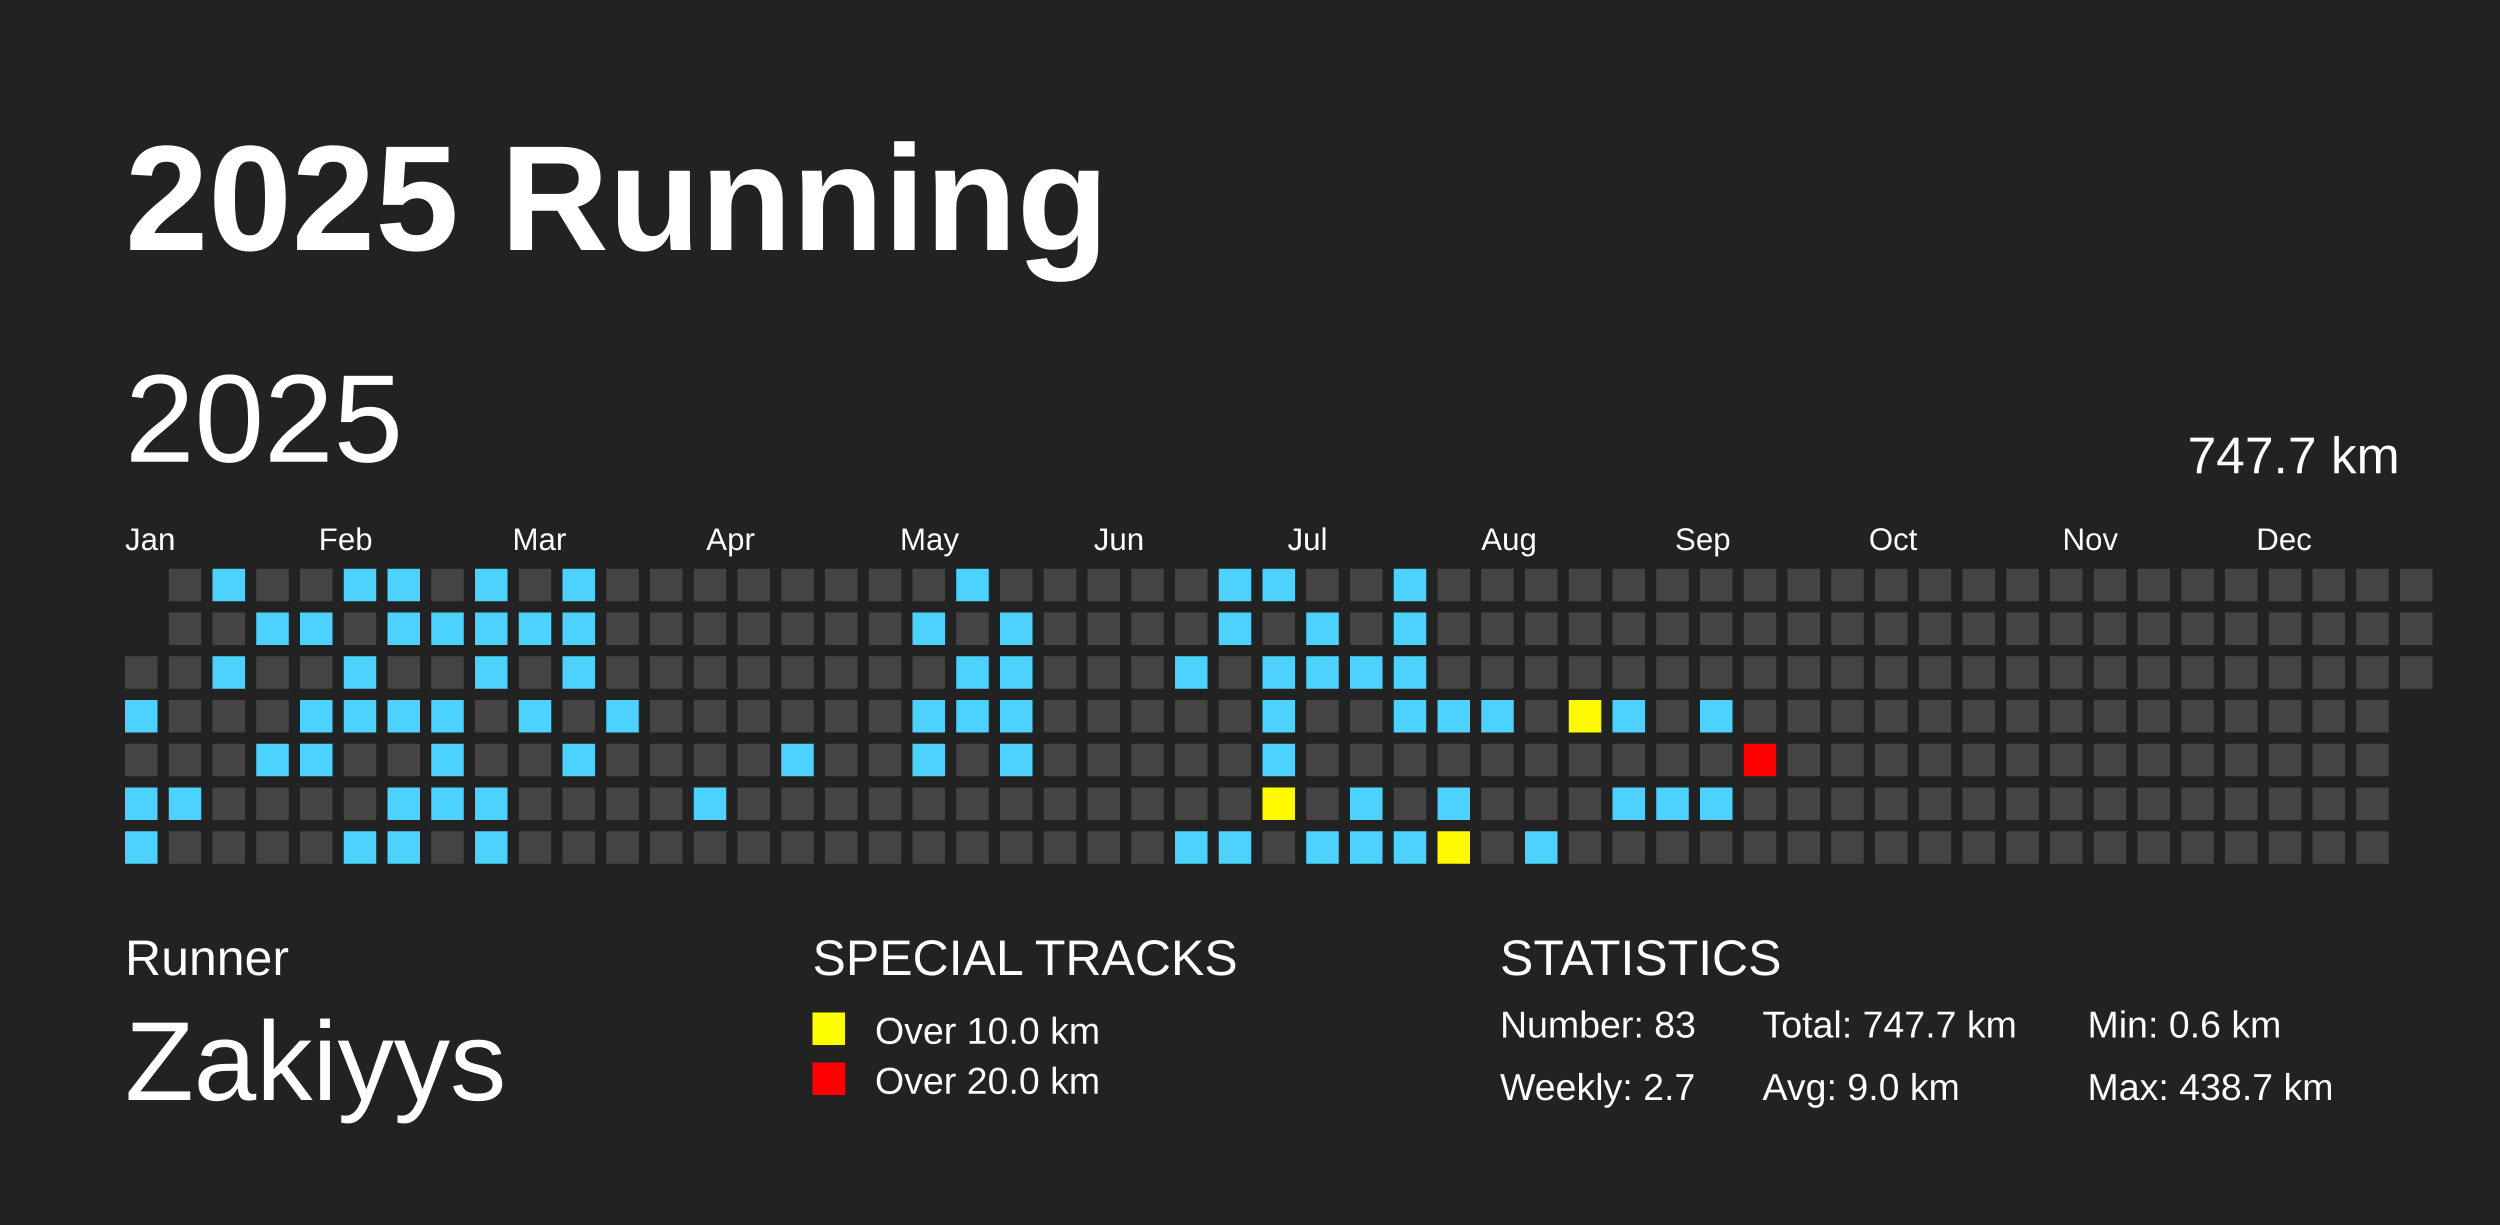
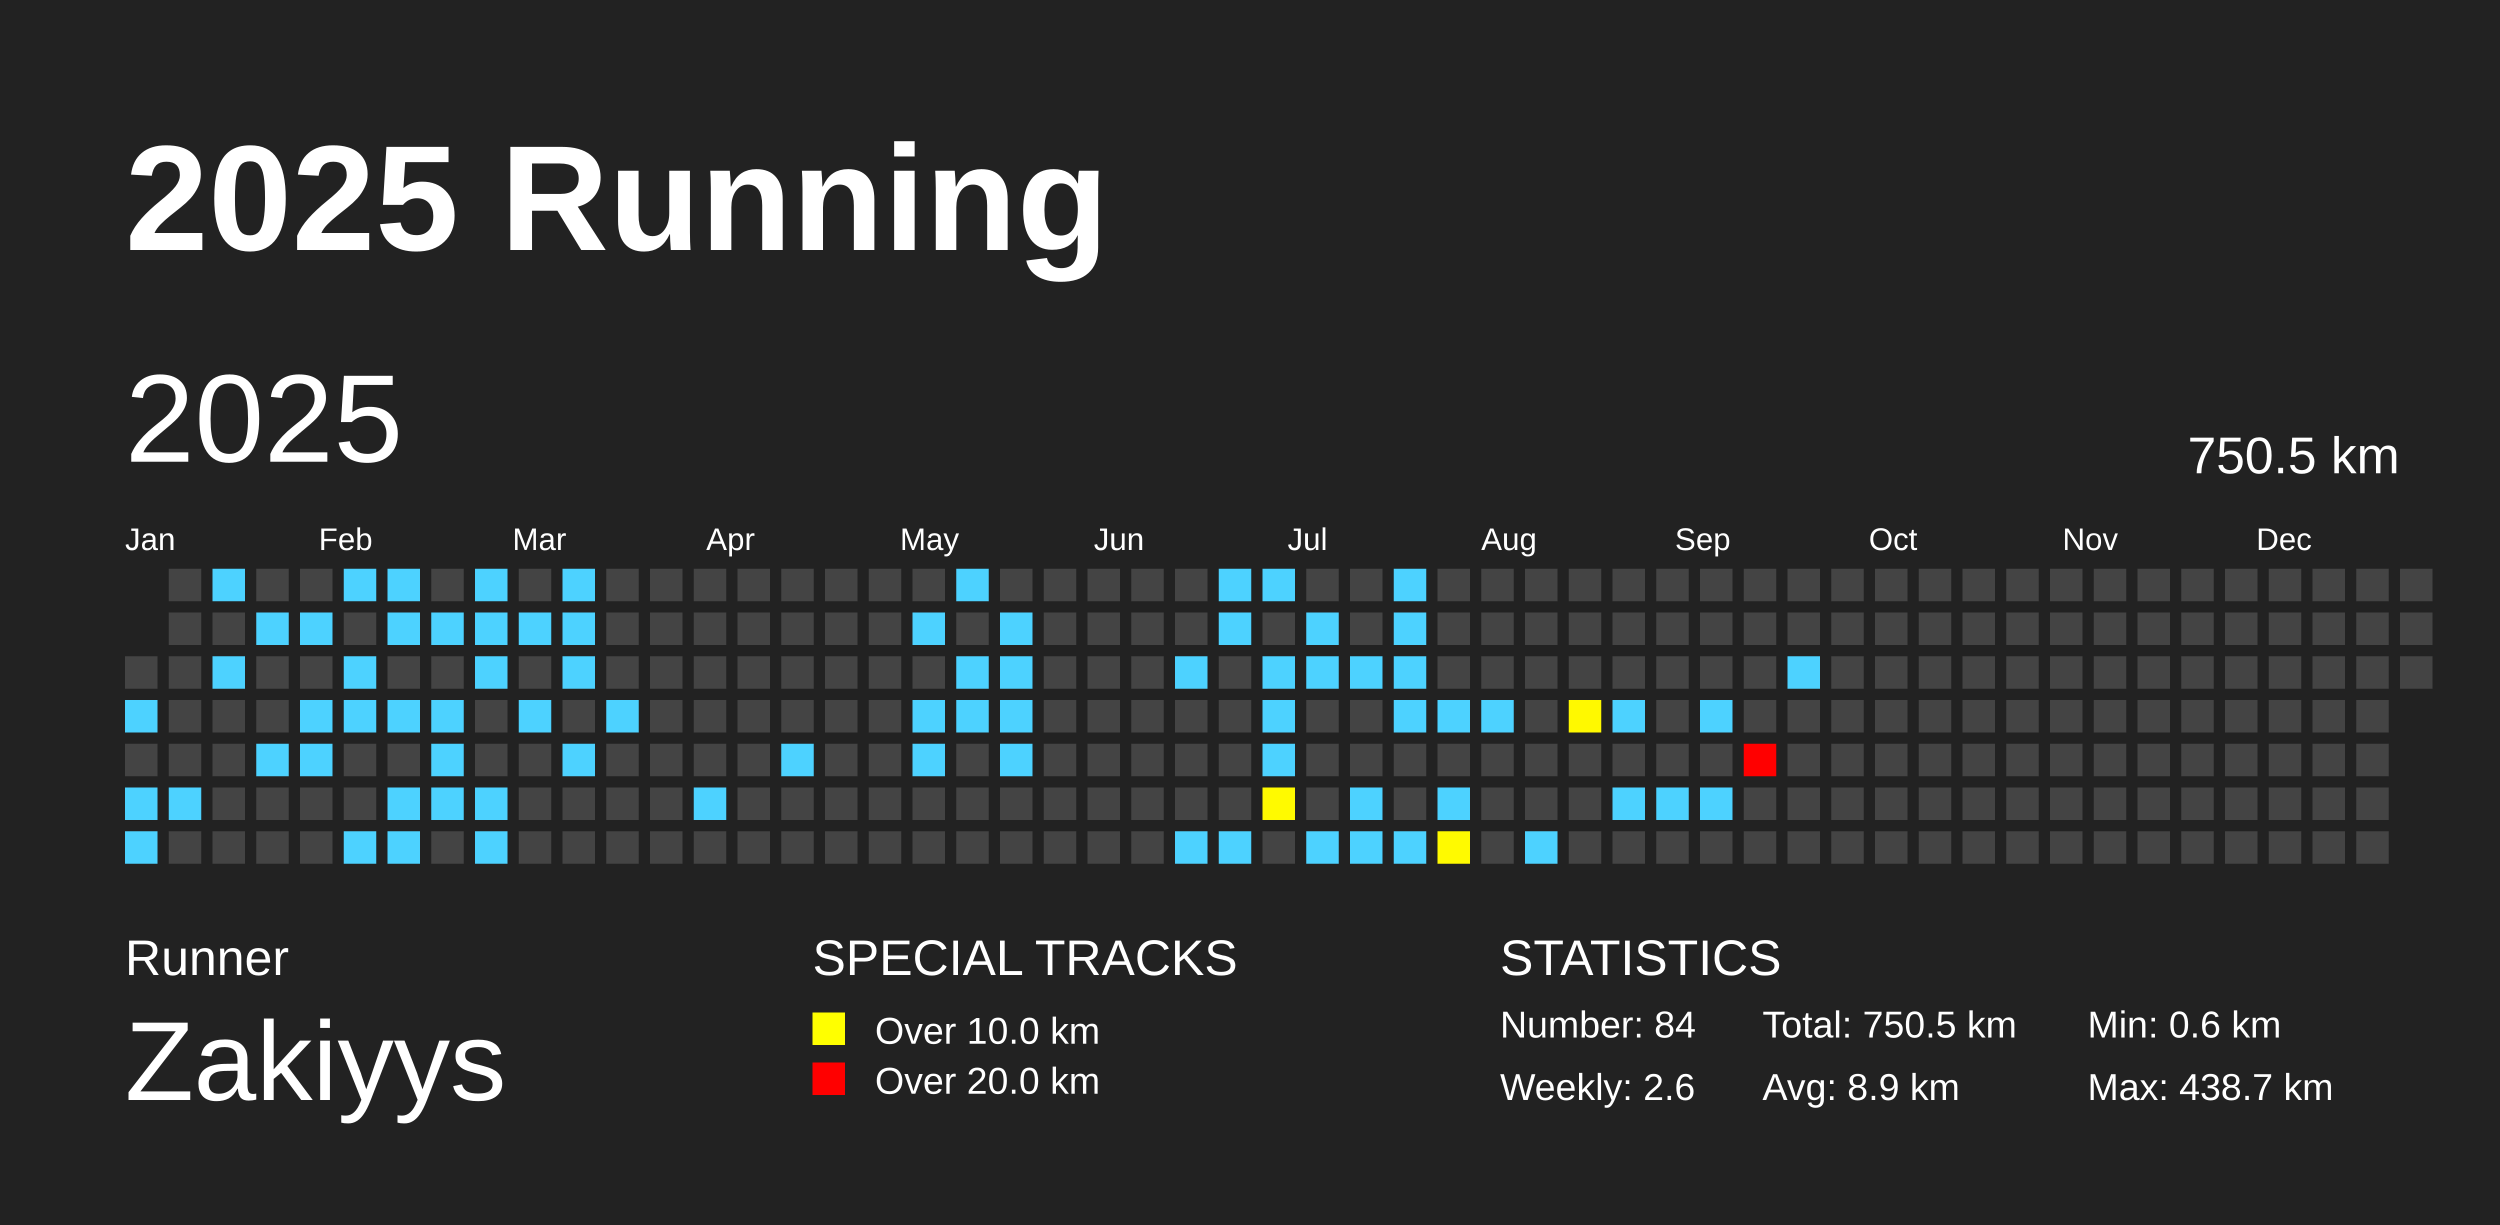
<svg xmlns="http://www.w3.org/2000/svg" baseProfile="full" height="98mm" version="1.1" viewBox="0,0,200,98" width="200mm">
  <defs />
  <rect fill="#222222" height="98" width="200" x="0" y="0" />
  <text fill="#FFFFFF" style="font-size:12px; font-family:Arial; font-weight:bold;" x="10" y="20">2025 Running</text>
  <text fill="#FFFFFF" style="font-size:4px; font-family:Arial" x="10" y="78">Runner</text>
  <text fill="#FFFFFF" style="font-size:9px; font-family:Arial" x="10" y="88">Zakiyys</text>
  <text fill="#FFFFFF" style="font-size:4px; font-family:Arial" x="65" y="78">SPECIAL TRACKS</text>
  <rect fill="yellow" height="2.6" width="2.6" x="65" y="81" />
  <text fill="#FFFFFF" style="font-size:3px; font-family:Arial" x="70" y="83.5">Over 10.0 km</text>
  <rect fill="red" height="2.6" width="2.6" x="65" y="85" />
  <text fill="#FFFFFF" style="font-size:3px; font-family:Arial" x="70" y="87.5">Over 20.0 km</text>
  <text fill="#FFFFFF" style="font-size:4px; font-family:Arial" x="120" y="78">STATISTICS</text>
-   <text fill="#FFFFFF" style="font-size:3px; font-family:Arial" x="120" y="83">Number: 83</text>
-   <text fill="#FFFFFF" style="font-size:3px; font-family:Arial" x="120" y="88">Weekly: 2.7</text>
-   <text fill="#FFFFFF" style="font-size:3px; font-family:Arial" x="141" y="83">Total: 747.7 km</text>
-   <text fill="#FFFFFF" style="font-size:3px; font-family:Arial" x="141" y="88">Avg: 9.0 km</text>
+   <text fill="#FFFFFF" style="font-size:3px; font-family:Arial" x="120" y="83">Number: 84</text>
+   <text fill="#FFFFFF" style="font-size:3px; font-family:Arial" x="120" y="88">Weekly: 2.6</text>
+   <text fill="#FFFFFF" style="font-size:3px; font-family:Arial" x="141" y="83">Total: 750.5 km</text>
+   <text fill="#FFFFFF" style="font-size:3px; font-family:Arial" x="141" y="88">Avg: 8.9 km</text>
  <text fill="#FFFFFF" style="font-size:3px; font-family:Arial" x="167" y="83">Min: 0.6 km</text>
  <text fill="#FFFFFF" style="font-size:3px; font-family:Arial" x="167" y="88">Max: 438.7 km</text>
  <text dominant-baseline="hanging" fill="#FFFFFF" style="font-size:10.0px; font-family:Arial;" x="10" y="30">2025</text>
-   <text dominant-baseline="hanging" fill="#FFFFFF" style="font-size:4.125px; font-family:Arial;" x="175" y="35">747.7 km</text>
+   <text dominant-baseline="hanging" fill="#FFFFFF" style="font-size:4.125px; font-family:Arial;" x="175" y="35">750.5 km</text>
  <text fill="#FFFFFF" style="font-size:2.5px; font-family:Arial" x="10.0" y="44">Jan</text>
  <text fill="#FFFFFF" style="font-size:2.5px; font-family:Arial" x="25.5" y="44">Feb</text>
  <text fill="#FFFFFF" style="font-size:2.5px; font-family:Arial" x="41.0" y="44">Mar</text>
  <text fill="#FFFFFF" style="font-size:2.5px; font-family:Arial" x="56.5" y="44">Apr</text>
  <text fill="#FFFFFF" style="font-size:2.5px; font-family:Arial" x="72.0" y="44">May</text>
  <text fill="#FFFFFF" style="font-size:2.5px; font-family:Arial" x="87.5" y="44">Jun</text>
  <text fill="#FFFFFF" style="font-size:2.5px; font-family:Arial" x="103.0" y="44">Jul</text>
  <text fill="#FFFFFF" style="font-size:2.5px; font-family:Arial" x="118.5" y="44">Aug</text>
  <text fill="#FFFFFF" style="font-size:2.5px; font-family:Arial" x="134.0" y="44">Sep</text>
  <text fill="#FFFFFF" style="font-size:2.5px; font-family:Arial" x="149.5" y="44">Oct</text>
  <text fill="#FFFFFF" style="font-size:2.5px; font-family:Arial" x="165.0" y="44">Nov</text>
  <text fill="#FFFFFF" style="font-size:2.5px; font-family:Arial" x="180.5" y="44">Dec</text>
  <rect fill="#444444" height="2.6" width="2.6" x="10.0" y="52.5" />
  <rect fill="#4dd2ff" height="2.6" width="2.6" x="10.0" y="56.0" />
  <rect fill="#444444" height="2.6" width="2.6" x="10.0" y="59.5" />
  <rect fill="#4dd2ff" height="2.6" width="2.6" x="10.0" y="63.0" />
  <rect fill="#4dd2ff" height="2.6" width="2.6" x="10.0" y="66.5" />
  <rect fill="#444444" height="2.6" width="2.6" x="13.5" y="45.5" />
  <rect fill="#444444" height="2.6" width="2.6" x="13.5" y="49.0" />
  <rect fill="#444444" height="2.6" width="2.6" x="13.5" y="52.5" />
  <rect fill="#444444" height="2.6" width="2.6" x="13.5" y="56.0" />
  <rect fill="#444444" height="2.6" width="2.6" x="13.5" y="59.5" />
  <rect fill="#4dd2ff" height="2.6" width="2.6" x="13.5" y="63.0" />
  <rect fill="#444444" height="2.6" width="2.6" x="13.5" y="66.5" />
  <rect fill="#4dd2ff" height="2.6" width="2.6" x="17.0" y="45.5" />
  <rect fill="#444444" height="2.6" width="2.6" x="17.0" y="49.0" />
  <rect fill="#4dd2ff" height="2.6" width="2.6" x="17.0" y="52.5" />
  <rect fill="#444444" height="2.6" width="2.6" x="17.0" y="56.0" />
  <rect fill="#444444" height="2.6" width="2.6" x="17.0" y="59.5" />
  <rect fill="#444444" height="2.6" width="2.6" x="17.0" y="63.0" />
  <rect fill="#444444" height="2.6" width="2.6" x="17.0" y="66.5" />
  <rect fill="#444444" height="2.6" width="2.6" x="20.5" y="45.5" />
  <rect fill="#4dd2ff" height="2.6" width="2.6" x="20.5" y="49.0" />
  <rect fill="#444444" height="2.6" width="2.6" x="20.5" y="52.5" />
  <rect fill="#444444" height="2.6" width="2.6" x="20.5" y="56.0" />
  <rect fill="#4dd2ff" height="2.6" width="2.6" x="20.5" y="59.5" />
  <rect fill="#444444" height="2.6" width="2.6" x="20.5" y="63.0" />
  <rect fill="#444444" height="2.6" width="2.6" x="20.5" y="66.5" />
  <rect fill="#444444" height="2.6" width="2.6" x="24.0" y="45.5" />
  <rect fill="#4dd2ff" height="2.6" width="2.6" x="24.0" y="49.0" />
  <rect fill="#444444" height="2.6" width="2.6" x="24.0" y="52.5" />
  <rect fill="#4dd2ff" height="2.6" width="2.6" x="24.0" y="56.0" />
  <rect fill="#4dd2ff" height="2.6" width="2.6" x="24.0" y="59.5" />
  <rect fill="#444444" height="2.6" width="2.6" x="24.0" y="63.0" />
  <rect fill="#444444" height="2.6" width="2.6" x="24.0" y="66.5" />
  <rect fill="#4dd2ff" height="2.6" width="2.6" x="27.5" y="45.5" />
  <rect fill="#444444" height="2.6" width="2.6" x="27.5" y="49.0" />
  <rect fill="#4dd2ff" height="2.6" width="2.6" x="27.5" y="52.5" />
  <rect fill="#4dd2ff" height="2.6" width="2.6" x="27.5" y="56.0" />
  <rect fill="#444444" height="2.6" width="2.6" x="27.5" y="59.5" />
  <rect fill="#444444" height="2.6" width="2.6" x="27.5" y="63.0" />
  <rect fill="#4dd2ff" height="2.6" width="2.6" x="27.5" y="66.5" />
  <rect fill="#4dd2ff" height="2.6" width="2.6" x="31.0" y="45.5" />
  <rect fill="#4dd2ff" height="2.6" width="2.6" x="31.0" y="49.0" />
  <rect fill="#444444" height="2.6" width="2.6" x="31.0" y="52.5" />
  <rect fill="#4dd2ff" height="2.6" width="2.6" x="31.0" y="56.0" />
  <rect fill="#444444" height="2.6" width="2.6" x="31.0" y="59.5" />
  <rect fill="#4dd2ff" height="2.6" width="2.6" x="31.0" y="63.0" />
  <rect fill="#4dd2ff" height="2.6" width="2.6" x="31.0" y="66.5" />
  <rect fill="#444444" height="2.6" width="2.6" x="34.5" y="45.5" />
  <rect fill="#4dd2ff" height="2.6" width="2.6" x="34.5" y="49.0" />
  <rect fill="#444444" height="2.6" width="2.6" x="34.5" y="52.5" />
  <rect fill="#4dd2ff" height="2.6" width="2.6" x="34.5" y="56.0" />
  <rect fill="#4dd2ff" height="2.6" width="2.6" x="34.5" y="59.5" />
  <rect fill="#4dd2ff" height="2.6" width="2.6" x="34.5" y="63.0" />
  <rect fill="#444444" height="2.6" width="2.6" x="34.5" y="66.5" />
  <rect fill="#4dd2ff" height="2.6" width="2.6" x="38.0" y="45.5" />
  <rect fill="#4dd2ff" height="2.6" width="2.6" x="38.0" y="49.0" />
  <rect fill="#4dd2ff" height="2.6" width="2.6" x="38.0" y="52.5" />
  <rect fill="#444444" height="2.6" width="2.6" x="38.0" y="56.0" />
  <rect fill="#444444" height="2.6" width="2.6" x="38.0" y="59.5" />
  <rect fill="#4dd2ff" height="2.6" width="2.6" x="38.0" y="63.0" />
  <rect fill="#4dd2ff" height="2.6" width="2.6" x="38.0" y="66.5" />
  <rect fill="#444444" height="2.6" width="2.6" x="41.5" y="45.5" />
  <rect fill="#4dd2ff" height="2.6" width="2.6" x="41.5" y="49.0" />
  <rect fill="#444444" height="2.6" width="2.6" x="41.5" y="52.5" />
  <rect fill="#4dd2ff" height="2.6" width="2.6" x="41.5" y="56.0" />
  <rect fill="#444444" height="2.6" width="2.6" x="41.5" y="59.5" />
  <rect fill="#444444" height="2.6" width="2.6" x="41.5" y="63.0" />
  <rect fill="#444444" height="2.6" width="2.6" x="41.5" y="66.5" />
  <rect fill="#4dd2ff" height="2.6" width="2.6" x="45.0" y="45.5" />
  <rect fill="#4dd2ff" height="2.6" width="2.6" x="45.0" y="49.0" />
  <rect fill="#4dd2ff" height="2.6" width="2.6" x="45.0" y="52.5" />
  <rect fill="#444444" height="2.6" width="2.6" x="45.0" y="56.0" />
  <rect fill="#4dd2ff" height="2.6" width="2.6" x="45.0" y="59.5" />
  <rect fill="#444444" height="2.6" width="2.6" x="45.0" y="63.0" />
  <rect fill="#444444" height="2.6" width="2.6" x="45.0" y="66.5" />
  <rect fill="#444444" height="2.6" width="2.6" x="48.5" y="45.5" />
  <rect fill="#444444" height="2.6" width="2.6" x="48.5" y="49.0" />
  <rect fill="#444444" height="2.6" width="2.6" x="48.5" y="52.5" />
  <rect fill="#4dd2ff" height="2.6" width="2.6" x="48.5" y="56.0" />
  <rect fill="#444444" height="2.6" width="2.6" x="48.5" y="59.5" />
  <rect fill="#444444" height="2.6" width="2.6" x="48.5" y="63.0" />
  <rect fill="#444444" height="2.6" width="2.6" x="48.5" y="66.5" />
  <rect fill="#444444" height="2.6" width="2.6" x="52.0" y="45.5" />
  <rect fill="#444444" height="2.6" width="2.6" x="52.0" y="49.0" />
  <rect fill="#444444" height="2.6" width="2.6" x="52.0" y="52.5" />
  <rect fill="#444444" height="2.6" width="2.6" x="52.0" y="56.0" />
  <rect fill="#444444" height="2.6" width="2.6" x="52.0" y="59.5" />
  <rect fill="#444444" height="2.6" width="2.6" x="52.0" y="63.0" />
  <rect fill="#444444" height="2.6" width="2.6" x="52.0" y="66.5" />
  <rect fill="#444444" height="2.6" width="2.6" x="55.5" y="45.5" />
  <rect fill="#444444" height="2.6" width="2.6" x="55.5" y="49.0" />
  <rect fill="#444444" height="2.6" width="2.6" x="55.5" y="52.5" />
  <rect fill="#444444" height="2.6" width="2.6" x="55.5" y="56.0" />
  <rect fill="#444444" height="2.6" width="2.6" x="55.5" y="59.5" />
  <rect fill="#4dd2ff" height="2.6" width="2.6" x="55.5" y="63.0" />
  <rect fill="#444444" height="2.6" width="2.6" x="55.5" y="66.5" />
  <rect fill="#444444" height="2.6" width="2.6" x="59.0" y="45.5" />
  <rect fill="#444444" height="2.6" width="2.6" x="59.0" y="49.0" />
  <rect fill="#444444" height="2.6" width="2.6" x="59.0" y="52.5" />
  <rect fill="#444444" height="2.6" width="2.6" x="59.0" y="56.0" />
  <rect fill="#444444" height="2.6" width="2.6" x="59.0" y="59.5" />
  <rect fill="#444444" height="2.6" width="2.6" x="59.0" y="63.0" />
  <rect fill="#444444" height="2.6" width="2.6" x="59.0" y="66.5" />
  <rect fill="#444444" height="2.6" width="2.6" x="62.5" y="45.5" />
  <rect fill="#444444" height="2.6" width="2.6" x="62.5" y="49.0" />
  <rect fill="#444444" height="2.6" width="2.6" x="62.5" y="52.5" />
  <rect fill="#444444" height="2.6" width="2.6" x="62.5" y="56.0" />
  <rect fill="#4dd2ff" height="2.6" width="2.6" x="62.5" y="59.5" />
  <rect fill="#444444" height="2.6" width="2.6" x="62.5" y="63.0" />
  <rect fill="#444444" height="2.6" width="2.6" x="62.5" y="66.5" />
  <rect fill="#444444" height="2.6" width="2.6" x="66.0" y="45.5" />
  <rect fill="#444444" height="2.6" width="2.6" x="66.0" y="49.0" />
  <rect fill="#444444" height="2.6" width="2.6" x="66.0" y="52.5" />
  <rect fill="#444444" height="2.6" width="2.6" x="66.0" y="56.0" />
  <rect fill="#444444" height="2.6" width="2.6" x="66.0" y="59.5" />
  <rect fill="#444444" height="2.6" width="2.6" x="66.0" y="63.0" />
  <rect fill="#444444" height="2.6" width="2.6" x="66.0" y="66.5" />
  <rect fill="#444444" height="2.6" width="2.6" x="69.5" y="45.5" />
  <rect fill="#444444" height="2.6" width="2.6" x="69.5" y="49.0" />
  <rect fill="#444444" height="2.6" width="2.6" x="69.5" y="52.5" />
  <rect fill="#444444" height="2.6" width="2.6" x="69.5" y="56.0" />
  <rect fill="#444444" height="2.6" width="2.6" x="69.5" y="59.5" />
  <rect fill="#444444" height="2.6" width="2.6" x="69.5" y="63.0" />
  <rect fill="#444444" height="2.6" width="2.6" x="69.5" y="66.5" />
  <rect fill="#444444" height="2.6" width="2.6" x="73.0" y="45.5" />
  <rect fill="#4dd2ff" height="2.6" width="2.6" x="73.0" y="49.0" />
  <rect fill="#444444" height="2.6" width="2.6" x="73.0" y="52.5" />
  <rect fill="#4dd2ff" height="2.6" width="2.6" x="73.0" y="56.0" />
  <rect fill="#4dd2ff" height="2.6" width="2.6" x="73.0" y="59.5" />
  <rect fill="#444444" height="2.6" width="2.6" x="73.0" y="63.0" />
  <rect fill="#444444" height="2.6" width="2.6" x="73.0" y="66.5" />
  <rect fill="#4dd2ff" height="2.6" width="2.6" x="76.5" y="45.5" />
  <rect fill="#444444" height="2.6" width="2.6" x="76.5" y="49.0" />
  <rect fill="#4dd2ff" height="2.6" width="2.6" x="76.5" y="52.5" />
  <rect fill="#4dd2ff" height="2.6" width="2.6" x="76.5" y="56.0" />
  <rect fill="#444444" height="2.6" width="2.6" x="76.5" y="59.5" />
  <rect fill="#444444" height="2.6" width="2.6" x="76.5" y="63.0" />
  <rect fill="#444444" height="2.6" width="2.6" x="76.5" y="66.5" />
  <rect fill="#444444" height="2.6" width="2.6" x="80.0" y="45.5" />
  <rect fill="#4dd2ff" height="2.6" width="2.6" x="80.0" y="49.0" />
  <rect fill="#4dd2ff" height="2.6" width="2.6" x="80.0" y="52.5" />
  <rect fill="#4dd2ff" height="2.6" width="2.6" x="80.0" y="56.0" />
  <rect fill="#4dd2ff" height="2.6" width="2.6" x="80.0" y="59.5" />
  <rect fill="#444444" height="2.6" width="2.6" x="80.0" y="63.0" />
  <rect fill="#444444" height="2.6" width="2.6" x="80.0" y="66.5" />
  <rect fill="#444444" height="2.6" width="2.6" x="83.5" y="45.5" />
  <rect fill="#444444" height="2.6" width="2.6" x="83.5" y="49.0" />
  <rect fill="#444444" height="2.6" width="2.6" x="83.5" y="52.5" />
  <rect fill="#444444" height="2.6" width="2.6" x="83.5" y="56.0" />
  <rect fill="#444444" height="2.6" width="2.6" x="83.5" y="59.5" />
  <rect fill="#444444" height="2.6" width="2.6" x="83.5" y="63.0" />
  <rect fill="#444444" height="2.6" width="2.6" x="83.5" y="66.5" />
  <rect fill="#444444" height="2.6" width="2.6" x="87.0" y="45.5" />
  <rect fill="#444444" height="2.6" width="2.6" x="87.0" y="49.0" />
  <rect fill="#444444" height="2.6" width="2.6" x="87.0" y="52.5" />
  <rect fill="#444444" height="2.6" width="2.6" x="87.0" y="56.0" />
  <rect fill="#444444" height="2.6" width="2.6" x="87.0" y="59.5" />
  <rect fill="#444444" height="2.6" width="2.6" x="87.0" y="63.0" />
  <rect fill="#444444" height="2.6" width="2.6" x="87.0" y="66.5" />
  <rect fill="#444444" height="2.6" width="2.6" x="90.5" y="45.5" />
  <rect fill="#444444" height="2.6" width="2.6" x="90.5" y="49.0" />
  <rect fill="#444444" height="2.6" width="2.6" x="90.5" y="52.5" />
  <rect fill="#444444" height="2.6" width="2.6" x="90.5" y="56.0" />
  <rect fill="#444444" height="2.6" width="2.6" x="90.5" y="59.5" />
  <rect fill="#444444" height="2.6" width="2.6" x="90.5" y="63.0" />
  <rect fill="#444444" height="2.6" width="2.6" x="90.5" y="66.5" />
  <rect fill="#444444" height="2.6" width="2.6" x="94.0" y="45.5" />
  <rect fill="#444444" height="2.6" width="2.6" x="94.0" y="49.0" />
  <rect fill="#4dd2ff" height="2.6" width="2.6" x="94.0" y="52.5" />
  <rect fill="#444444" height="2.6" width="2.6" x="94.0" y="56.0" />
  <rect fill="#444444" height="2.6" width="2.6" x="94.0" y="59.5" />
  <rect fill="#444444" height="2.6" width="2.6" x="94.0" y="63.0" />
  <rect fill="#4dd2ff" height="2.6" width="2.6" x="94.0" y="66.5" />
  <rect fill="#4dd2ff" height="2.6" width="2.6" x="97.5" y="45.5" />
  <rect fill="#4dd2ff" height="2.6" width="2.6" x="97.5" y="49.0" />
  <rect fill="#444444" height="2.6" width="2.6" x="97.5" y="52.5" />
  <rect fill="#444444" height="2.6" width="2.6" x="97.5" y="56.0" />
  <rect fill="#444444" height="2.6" width="2.6" x="97.5" y="59.5" />
  <rect fill="#444444" height="2.6" width="2.6" x="97.5" y="63.0" />
  <rect fill="#4dd2ff" height="2.6" width="2.6" x="97.5" y="66.5" />
  <rect fill="#4dd2ff" height="2.6" width="2.6" x="101.0" y="45.5" />
  <rect fill="#444444" height="2.6" width="2.6" x="101.0" y="49.0" />
  <rect fill="#4dd2ff" height="2.6" width="2.6" x="101.0" y="52.5" />
  <rect fill="#4dd2ff" height="2.6" width="2.6" x="101.0" y="56.0" />
  <rect fill="#4dd2ff" height="2.6" width="2.6" x="101.0" y="59.5" />
  <rect fill="#fffa00" height="2.6" width="2.6" x="101.0" y="63.0" />
  <rect fill="#444444" height="2.6" width="2.6" x="101.0" y="66.5" />
  <rect fill="#444444" height="2.6" width="2.6" x="104.5" y="45.5" />
  <rect fill="#4dd2ff" height="2.6" width="2.6" x="104.5" y="49.0" />
  <rect fill="#4dd2ff" height="2.6" width="2.6" x="104.5" y="52.5" />
  <rect fill="#444444" height="2.6" width="2.6" x="104.5" y="56.0" />
  <rect fill="#444444" height="2.6" width="2.6" x="104.5" y="59.5" />
  <rect fill="#444444" height="2.6" width="2.6" x="104.5" y="63.0" />
  <rect fill="#4dd2ff" height="2.6" width="2.6" x="104.5" y="66.5" />
  <rect fill="#444444" height="2.6" width="2.6" x="108.0" y="45.5" />
  <rect fill="#444444" height="2.6" width="2.6" x="108.0" y="49.0" />
  <rect fill="#4dd2ff" height="2.6" width="2.6" x="108.0" y="52.5" />
  <rect fill="#444444" height="2.6" width="2.6" x="108.0" y="56.0" />
  <rect fill="#444444" height="2.6" width="2.6" x="108.0" y="59.5" />
  <rect fill="#4dd2ff" height="2.6" width="2.6" x="108.0" y="63.0" />
  <rect fill="#4dd2ff" height="2.6" width="2.6" x="108.0" y="66.5" />
  <rect fill="#4dd2ff" height="2.6" width="2.6" x="111.5" y="45.5" />
  <rect fill="#4dd2ff" height="2.6" width="2.6" x="111.5" y="49.0" />
  <rect fill="#4dd2ff" height="2.6" width="2.6" x="111.5" y="52.5" />
  <rect fill="#4dd2ff" height="2.6" width="2.6" x="111.5" y="56.0" />
  <rect fill="#444444" height="2.6" width="2.6" x="111.5" y="59.5" />
  <rect fill="#444444" height="2.6" width="2.6" x="111.5" y="63.0" />
  <rect fill="#4dd2ff" height="2.6" width="2.6" x="111.5" y="66.5" />
  <rect fill="#444444" height="2.6" width="2.6" x="115.0" y="45.5" />
  <rect fill="#444444" height="2.6" width="2.6" x="115.0" y="49.0" />
  <rect fill="#444444" height="2.6" width="2.6" x="115.0" y="52.5" />
  <rect fill="#4dd2ff" height="2.6" width="2.6" x="115.0" y="56.0" />
  <rect fill="#444444" height="2.6" width="2.6" x="115.0" y="59.5" />
  <rect fill="#4dd2ff" height="2.6" width="2.6" x="115.0" y="63.0" />
  <rect fill="#fffa00" height="2.6" width="2.6" x="115.0" y="66.5" />
  <rect fill="#444444" height="2.6" width="2.6" x="118.5" y="45.5" />
  <rect fill="#444444" height="2.6" width="2.6" x="118.5" y="49.0" />
  <rect fill="#444444" height="2.6" width="2.6" x="118.5" y="52.5" />
  <rect fill="#4dd2ff" height="2.6" width="2.6" x="118.5" y="56.0" />
  <rect fill="#444444" height="2.6" width="2.6" x="118.5" y="59.5" />
  <rect fill="#444444" height="2.6" width="2.6" x="118.5" y="63.0" />
  <rect fill="#444444" height="2.6" width="2.6" x="118.5" y="66.5" />
  <rect fill="#444444" height="2.6" width="2.6" x="122.0" y="45.5" />
  <rect fill="#444444" height="2.6" width="2.6" x="122.0" y="49.0" />
  <rect fill="#444444" height="2.6" width="2.6" x="122.0" y="52.5" />
  <rect fill="#444444" height="2.6" width="2.6" x="122.0" y="56.0" />
  <rect fill="#444444" height="2.6" width="2.6" x="122.0" y="59.5" />
  <rect fill="#444444" height="2.6" width="2.6" x="122.0" y="63.0" />
  <rect fill="#4dd2ff" height="2.6" width="2.6" x="122.0" y="66.5" />
  <rect fill="#444444" height="2.6" width="2.6" x="125.5" y="45.5" />
  <rect fill="#444444" height="2.6" width="2.6" x="125.5" y="49.0" />
  <rect fill="#444444" height="2.6" width="2.6" x="125.5" y="52.5" />
  <rect fill="#fff900" height="2.6" width="2.6" x="125.5" y="56.0" />
  <rect fill="#444444" height="2.6" width="2.6" x="125.5" y="59.5" />
  <rect fill="#444444" height="2.6" width="2.6" x="125.5" y="63.0" />
  <rect fill="#444444" height="2.6" width="2.6" x="125.5" y="66.5" />
  <rect fill="#444444" height="2.6" width="2.6" x="129.0" y="45.5" />
  <rect fill="#444444" height="2.6" width="2.6" x="129.0" y="49.0" />
  <rect fill="#444444" height="2.6" width="2.6" x="129.0" y="52.5" />
  <rect fill="#4dd2ff" height="2.6" width="2.6" x="129.0" y="56.0" />
  <rect fill="#444444" height="2.6" width="2.6" x="129.0" y="59.5" />
  <rect fill="#4dd2ff" height="2.6" width="2.6" x="129.0" y="63.0" />
  <rect fill="#444444" height="2.6" width="2.6" x="129.0" y="66.5" />
  <rect fill="#444444" height="2.6" width="2.6" x="132.5" y="45.5" />
  <rect fill="#444444" height="2.6" width="2.6" x="132.5" y="49.0" />
  <rect fill="#444444" height="2.6" width="2.6" x="132.5" y="52.5" />
  <rect fill="#444444" height="2.6" width="2.6" x="132.5" y="56.0" />
  <rect fill="#444444" height="2.6" width="2.6" x="132.5" y="59.5" />
  <rect fill="#4dd2ff" height="2.6" width="2.6" x="132.5" y="63.0" />
  <rect fill="#444444" height="2.6" width="2.6" x="132.5" y="66.5" />
  <rect fill="#444444" height="2.6" width="2.6" x="136.0" y="45.5" />
  <rect fill="#444444" height="2.6" width="2.6" x="136.0" y="49.0" />
  <rect fill="#444444" height="2.6" width="2.6" x="136.0" y="52.5" />
  <rect fill="#4dd2ff" height="2.6" width="2.6" x="136.0" y="56.0" />
  <rect fill="#444444" height="2.6" width="2.6" x="136.0" y="59.5" />
  <rect fill="#4dd2ff" height="2.6" width="2.6" x="136.0" y="63.0" />
  <rect fill="#444444" height="2.6" width="2.6" x="136.0" y="66.5" />
  <rect fill="#444444" height="2.6" width="2.6" x="139.5" y="45.5" />
  <rect fill="#444444" height="2.6" width="2.6" x="139.5" y="49.0" />
  <rect fill="#444444" height="2.6" width="2.6" x="139.5" y="52.5" />
  <rect fill="#444444" height="2.6" width="2.6" x="139.5" y="56.0" />
  <rect fill="red" height="2.6" width="2.6" x="139.5" y="59.5" />
  <rect fill="#444444" height="2.6" width="2.6" x="139.5" y="63.0" />
  <rect fill="#444444" height="2.6" width="2.6" x="139.5" y="66.5" />
  <rect fill="#444444" height="2.6" width="2.6" x="143.0" y="45.5" />
  <rect fill="#444444" height="2.6" width="2.6" x="143.0" y="49.0" />
-   <rect fill="#444444" height="2.6" width="2.6" x="143.0" y="52.5" />
+   <rect fill="#4dd2ff" height="2.6" width="2.6" x="143.0" y="52.5" />
  <rect fill="#444444" height="2.6" width="2.6" x="143.0" y="56.0" />
  <rect fill="#444444" height="2.6" width="2.6" x="143.0" y="59.5" />
  <rect fill="#444444" height="2.6" width="2.6" x="143.0" y="63.0" />
  <rect fill="#444444" height="2.6" width="2.6" x="143.0" y="66.5" />
  <rect fill="#444444" height="2.6" width="2.6" x="146.5" y="45.5" />
  <rect fill="#444444" height="2.6" width="2.6" x="146.5" y="49.0" />
  <rect fill="#444444" height="2.6" width="2.6" x="146.5" y="52.5" />
  <rect fill="#444444" height="2.6" width="2.6" x="146.5" y="56.0" />
  <rect fill="#444444" height="2.6" width="2.6" x="146.5" y="59.5" />
  <rect fill="#444444" height="2.6" width="2.6" x="146.5" y="63.0" />
  <rect fill="#444444" height="2.6" width="2.6" x="146.5" y="66.5" />
  <rect fill="#444444" height="2.6" width="2.6" x="150.0" y="45.5" />
  <rect fill="#444444" height="2.6" width="2.6" x="150.0" y="49.0" />
  <rect fill="#444444" height="2.6" width="2.6" x="150.0" y="52.5" />
  <rect fill="#444444" height="2.6" width="2.6" x="150.0" y="56.0" />
  <rect fill="#444444" height="2.6" width="2.6" x="150.0" y="59.5" />
  <rect fill="#444444" height="2.6" width="2.6" x="150.0" y="63.0" />
  <rect fill="#444444" height="2.6" width="2.6" x="150.0" y="66.5" />
  <rect fill="#444444" height="2.6" width="2.6" x="153.5" y="45.5" />
  <rect fill="#444444" height="2.6" width="2.6" x="153.5" y="49.0" />
  <rect fill="#444444" height="2.6" width="2.6" x="153.5" y="52.5" />
  <rect fill="#444444" height="2.6" width="2.6" x="153.5" y="56.0" />
  <rect fill="#444444" height="2.6" width="2.6" x="153.5" y="59.5" />
  <rect fill="#444444" height="2.6" width="2.6" x="153.5" y="63.0" />
  <rect fill="#444444" height="2.6" width="2.6" x="153.5" y="66.5" />
  <rect fill="#444444" height="2.6" width="2.6" x="157.0" y="45.5" />
  <rect fill="#444444" height="2.6" width="2.6" x="157.0" y="49.0" />
  <rect fill="#444444" height="2.6" width="2.6" x="157.0" y="52.5" />
  <rect fill="#444444" height="2.6" width="2.6" x="157.0" y="56.0" />
  <rect fill="#444444" height="2.6" width="2.6" x="157.0" y="59.5" />
  <rect fill="#444444" height="2.6" width="2.6" x="157.0" y="63.0" />
  <rect fill="#444444" height="2.6" width="2.6" x="157.0" y="66.5" />
  <rect fill="#444444" height="2.6" width="2.6" x="160.5" y="45.5" />
  <rect fill="#444444" height="2.6" width="2.6" x="160.5" y="49.0" />
  <rect fill="#444444" height="2.6" width="2.6" x="160.5" y="52.5" />
  <rect fill="#444444" height="2.6" width="2.6" x="160.5" y="56.0" />
  <rect fill="#444444" height="2.6" width="2.6" x="160.5" y="59.5" />
  <rect fill="#444444" height="2.6" width="2.6" x="160.5" y="63.0" />
  <rect fill="#444444" height="2.6" width="2.6" x="160.5" y="66.5" />
  <rect fill="#444444" height="2.6" width="2.6" x="164.0" y="45.5" />
  <rect fill="#444444" height="2.6" width="2.6" x="164.0" y="49.0" />
  <rect fill="#444444" height="2.6" width="2.6" x="164.0" y="52.5" />
  <rect fill="#444444" height="2.6" width="2.6" x="164.0" y="56.0" />
  <rect fill="#444444" height="2.6" width="2.6" x="164.0" y="59.5" />
  <rect fill="#444444" height="2.6" width="2.6" x="164.0" y="63.0" />
  <rect fill="#444444" height="2.6" width="2.6" x="164.0" y="66.5" />
  <rect fill="#444444" height="2.6" width="2.6" x="167.5" y="45.5" />
  <rect fill="#444444" height="2.6" width="2.6" x="167.5" y="49.0" />
  <rect fill="#444444" height="2.6" width="2.6" x="167.5" y="52.5" />
  <rect fill="#444444" height="2.6" width="2.6" x="167.5" y="56.0" />
  <rect fill="#444444" height="2.6" width="2.6" x="167.5" y="59.5" />
  <rect fill="#444444" height="2.6" width="2.6" x="167.5" y="63.0" />
  <rect fill="#444444" height="2.6" width="2.6" x="167.5" y="66.5" />
  <rect fill="#444444" height="2.6" width="2.6" x="171.0" y="45.5" />
  <rect fill="#444444" height="2.6" width="2.6" x="171.0" y="49.0" />
  <rect fill="#444444" height="2.6" width="2.6" x="171.0" y="52.5" />
  <rect fill="#444444" height="2.6" width="2.6" x="171.0" y="56.0" />
  <rect fill="#444444" height="2.6" width="2.6" x="171.0" y="59.5" />
  <rect fill="#444444" height="2.6" width="2.6" x="171.0" y="63.0" />
  <rect fill="#444444" height="2.6" width="2.6" x="171.0" y="66.5" />
  <rect fill="#444444" height="2.6" width="2.6" x="174.5" y="45.5" />
  <rect fill="#444444" height="2.6" width="2.6" x="174.5" y="49.0" />
  <rect fill="#444444" height="2.6" width="2.6" x="174.5" y="52.5" />
  <rect fill="#444444" height="2.6" width="2.6" x="174.5" y="56.0" />
  <rect fill="#444444" height="2.6" width="2.6" x="174.5" y="59.5" />
  <rect fill="#444444" height="2.6" width="2.6" x="174.5" y="63.0" />
  <rect fill="#444444" height="2.6" width="2.6" x="174.5" y="66.5" />
  <rect fill="#444444" height="2.6" width="2.6" x="178.0" y="45.5" />
  <rect fill="#444444" height="2.6" width="2.6" x="178.0" y="49.0" />
  <rect fill="#444444" height="2.6" width="2.6" x="178.0" y="52.5" />
  <rect fill="#444444" height="2.6" width="2.6" x="178.0" y="56.0" />
  <rect fill="#444444" height="2.6" width="2.6" x="178.0" y="59.5" />
  <rect fill="#444444" height="2.6" width="2.6" x="178.0" y="63.0" />
  <rect fill="#444444" height="2.6" width="2.6" x="178.0" y="66.5" />
  <rect fill="#444444" height="2.6" width="2.6" x="181.5" y="45.5" />
  <rect fill="#444444" height="2.6" width="2.6" x="181.5" y="49.0" />
  <rect fill="#444444" height="2.6" width="2.6" x="181.5" y="52.5" />
  <rect fill="#444444" height="2.6" width="2.6" x="181.5" y="56.0" />
  <rect fill="#444444" height="2.6" width="2.6" x="181.5" y="59.5" />
  <rect fill="#444444" height="2.6" width="2.6" x="181.5" y="63.0" />
  <rect fill="#444444" height="2.6" width="2.6" x="181.5" y="66.5" />
  <rect fill="#444444" height="2.6" width="2.6" x="185.0" y="45.5" />
  <rect fill="#444444" height="2.6" width="2.6" x="185.0" y="49.0" />
  <rect fill="#444444" height="2.6" width="2.6" x="185.0" y="52.5" />
  <rect fill="#444444" height="2.6" width="2.6" x="185.0" y="56.0" />
  <rect fill="#444444" height="2.6" width="2.6" x="185.0" y="59.5" />
  <rect fill="#444444" height="2.6" width="2.6" x="185.0" y="63.0" />
  <rect fill="#444444" height="2.6" width="2.6" x="185.0" y="66.5" />
  <rect fill="#444444" height="2.6" width="2.6" x="188.5" y="45.5" />
  <rect fill="#444444" height="2.6" width="2.6" x="188.5" y="49.0" />
  <rect fill="#444444" height="2.6" width="2.6" x="188.5" y="52.5" />
  <rect fill="#444444" height="2.6" width="2.6" x="188.5" y="56.0" />
  <rect fill="#444444" height="2.6" width="2.6" x="188.5" y="59.5" />
  <rect fill="#444444" height="2.6" width="2.6" x="188.5" y="63.0" />
  <rect fill="#444444" height="2.6" width="2.6" x="188.5" y="66.5" />
  <rect fill="#444444" height="2.6" width="2.6" x="192.0" y="45.5" />
  <rect fill="#444444" height="2.6" width="2.6" x="192.0" y="49.0" />
  <rect fill="#444444" height="2.6" width="2.6" x="192.0" y="52.5" />
</svg>
